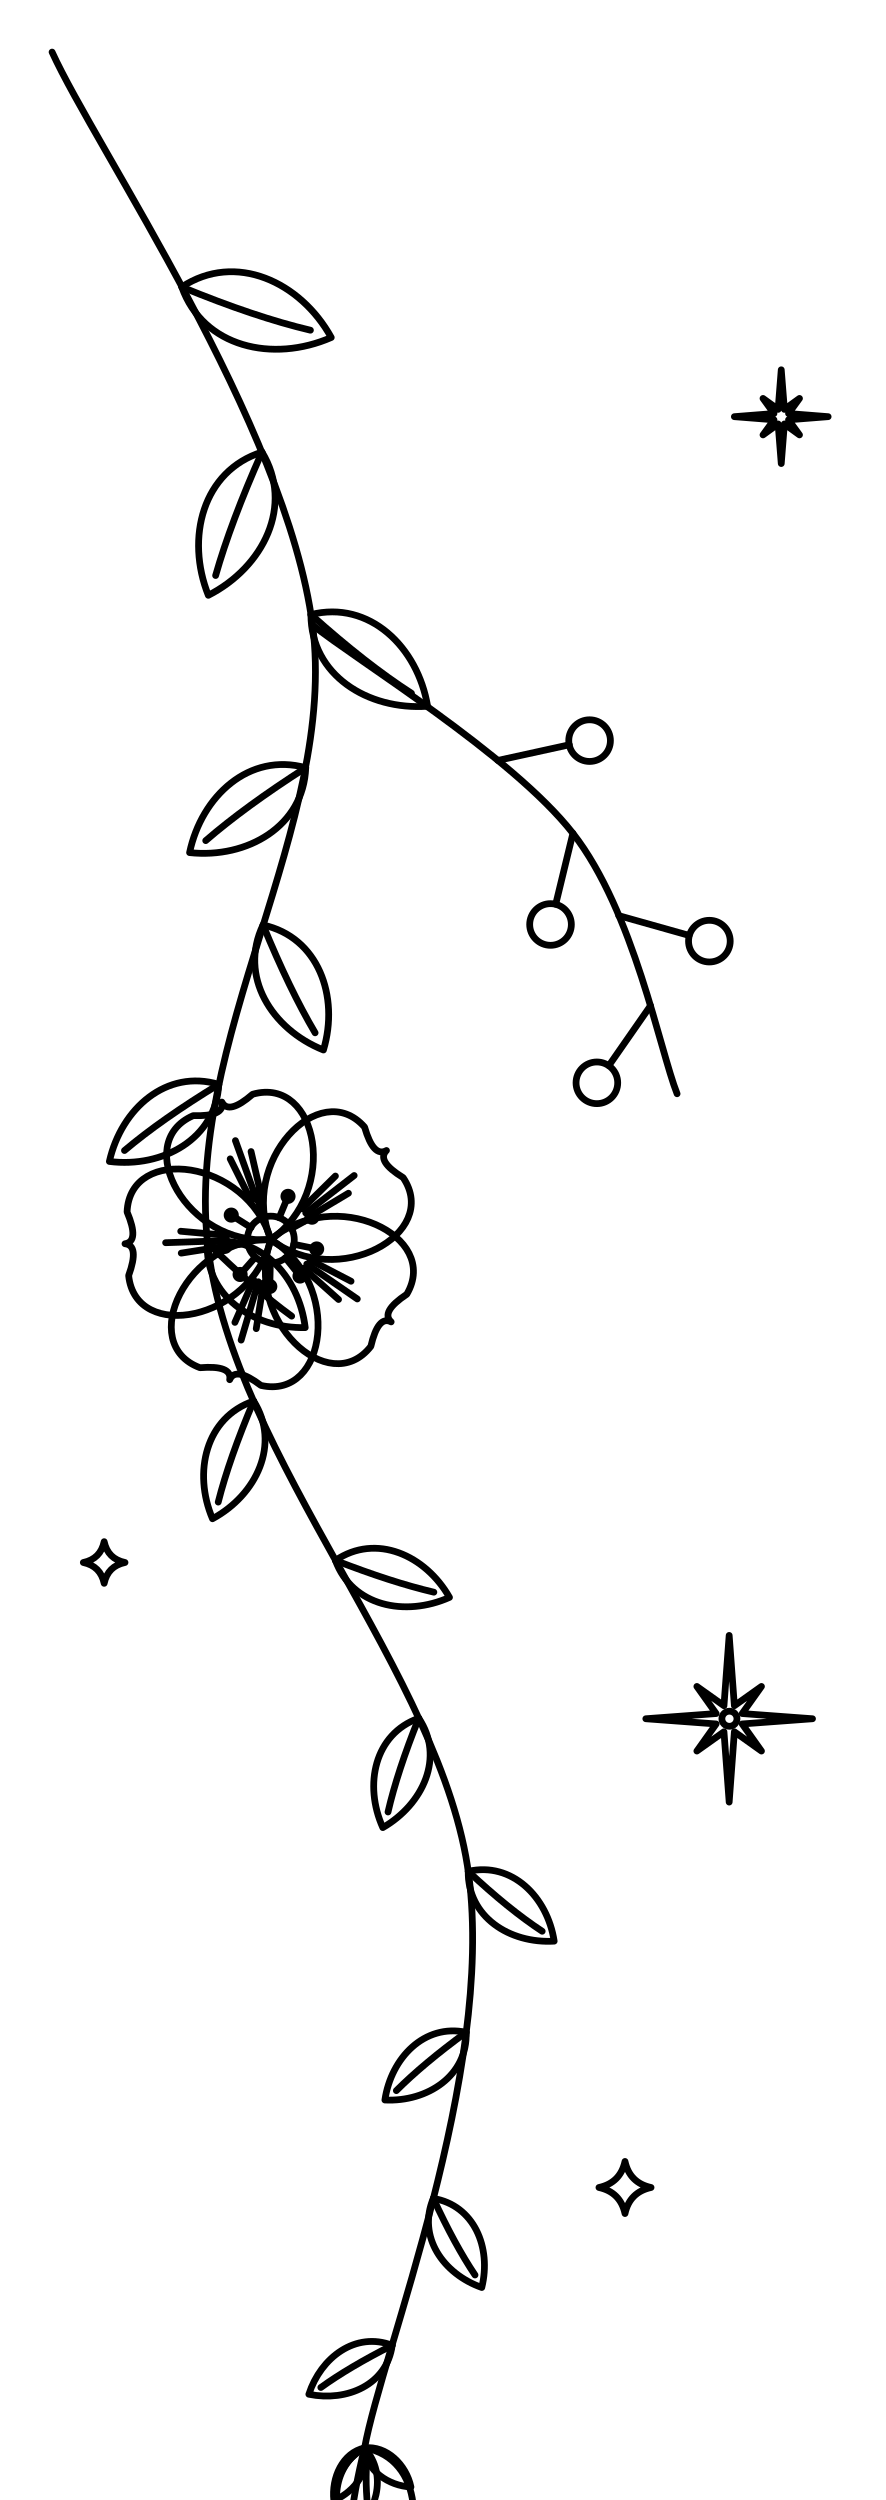
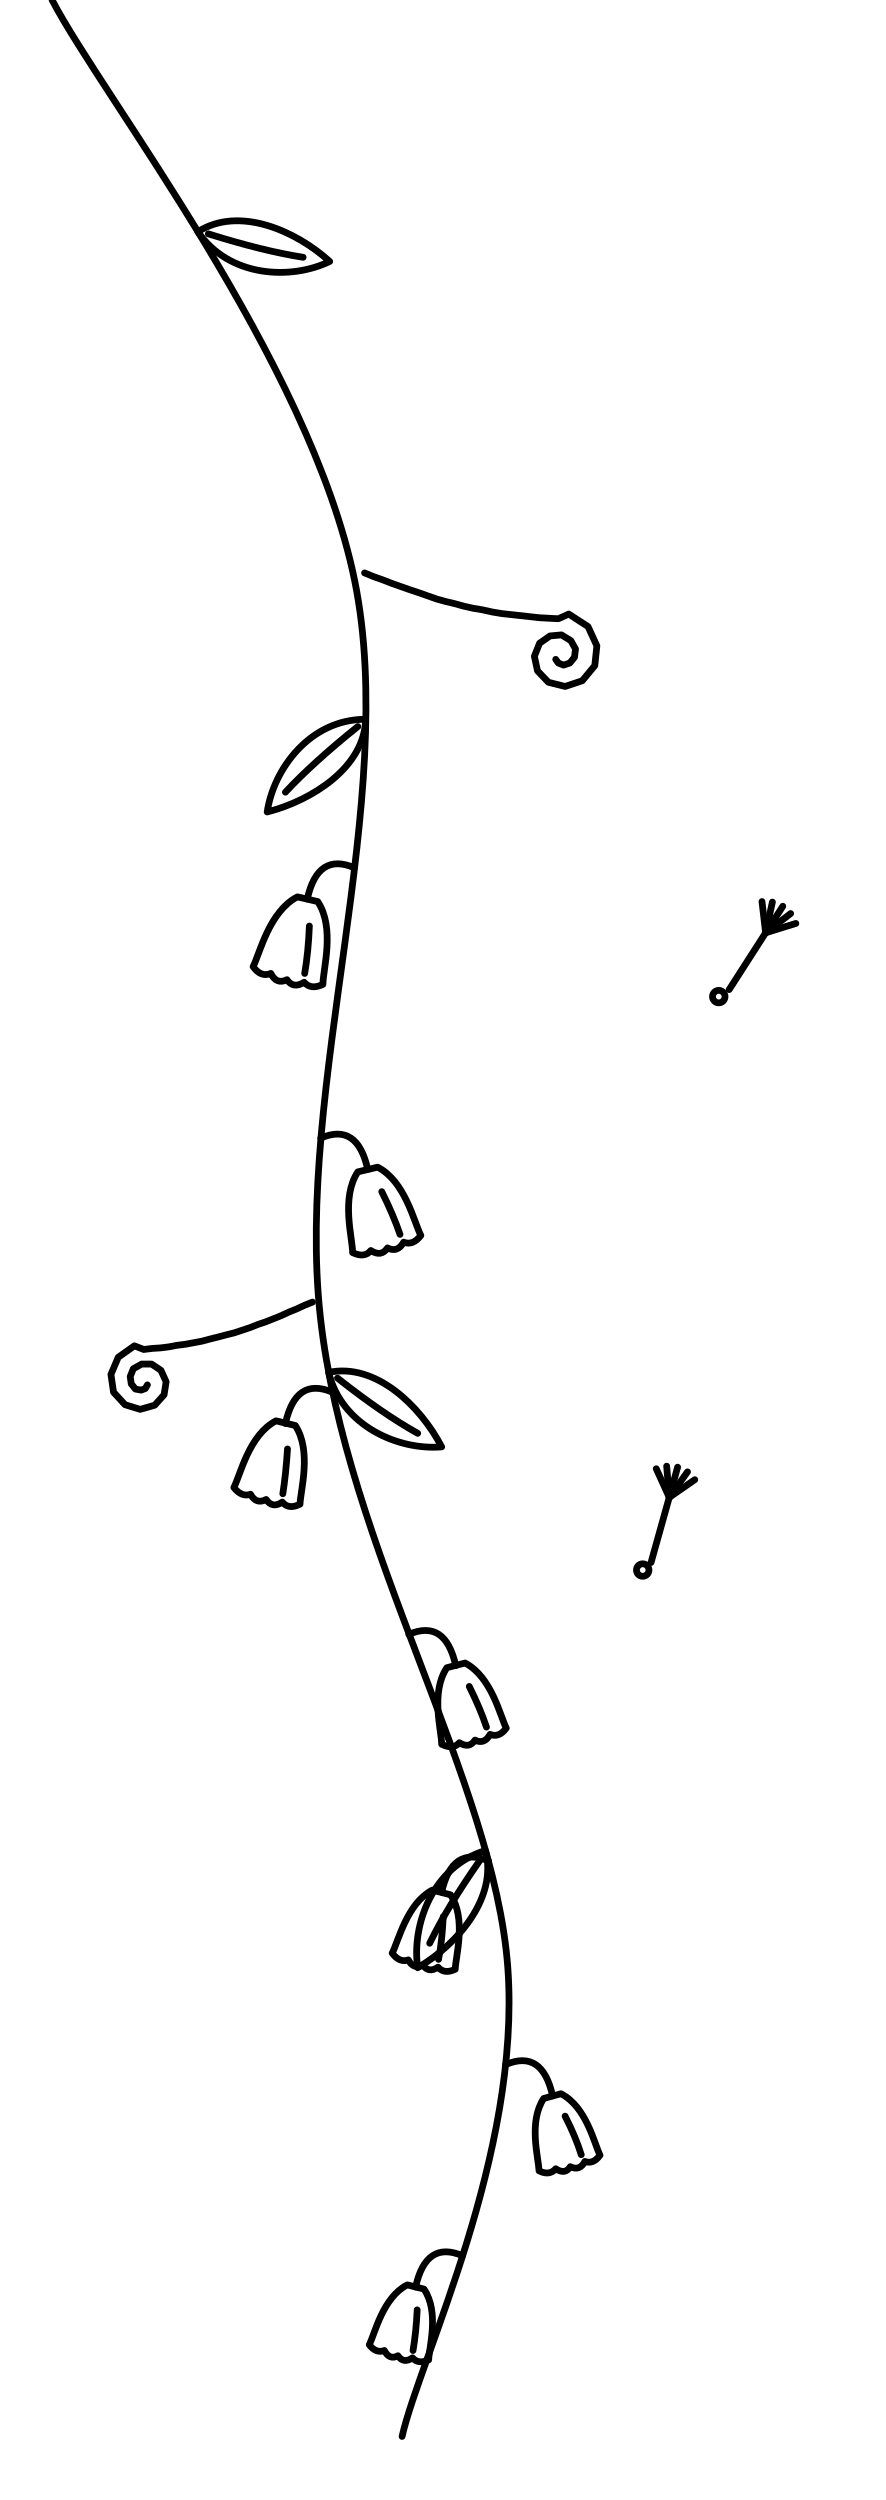
<svg xmlns="http://www.w3.org/2000/svg" viewBox="0 0 170 480" fill="none" stroke="currentColor" stroke-width="1.3" stroke-linecap="round" stroke-linejoin="round" aria-hidden="true">
-   <path pathLength="1" d="M10 10C18.3 28.3 55 81.7 60 120C65 158.3 35 200 40 240C45 280 85 321.7 90 360C95 398.3 73.3 451.7 70 470" />
-   <path pathLength="1" d="M34.9 55.1C39 66.7 52.4 69.7 63.6 64.8C57.7 54.1 45.2 48.3 34.9 55.1" />
-   <path pathLength="1" d="M34.9 55.1Q49 60.9 59.6 63.4" />
-   <path pathLength="1" d="M50.3 86.8C38.9 90.4 35.6 103.3 40 114.3C50.6 108.9 56.5 97 50.3 86.8" />
-   <path pathLength="1" d="M50.3 86.8Q44.3 100.3 41.4 110.5" />
-   <path pathLength="1" d="M59.7 118C59.7 129.6 70.6 136.4 82.1 135.6C80.2 124.2 70.9 115.2 59.7 118" />
-   <path pathLength="1" d="M59.7 118Q70.3 127.5 79 133.1" />
-   <path pathLength="1" d="M58.7 147.4C47.9 144.4 38.7 152.8 36.4 163.7C47.5 164.9 58.3 158.6 58.7 147.4" />
-   <path pathLength="1" d="M58.7 147.4Q47 154.9 39.5 161.4" />
-   <path pathLength="1" d="M50.5 177.6C45.8 187.4 52.1 197.6 62.1 201.6C65.2 191.3 61.1 179.9 50.5 177.6" />
-   <path pathLength="1" d="M50.5 177.6Q55.6 190 60.5 198.3" />
-   <path pathLength="1" d="M42 208.2C32 205.2 23.3 212.8 21 223C31.3 224.3 41.5 218.6 42 208.2" />
-   <path pathLength="1" d="M42 208.2Q31 214.9 23.9 220.9" />
-   <path pathLength="1" d="M39.8 238.6C39.3 248.7 48.5 255.1 58.6 254.9C57.4 244.9 49.7 236.7 39.8 238.6" />
-   <path pathLength="1" d="M39.8 238.6Q48.7 247.4 56 252.7" />
-   <path pathLength="1" d="M48.7 269C39.5 272.1 37 282.7 40.8 291.6C49.3 287 53.9 277.2 48.7 269" />
-   <path pathLength="1" d="M48.7 269Q44 280.1 41.9 288.4" />
-   <path pathLength="1" d="M64.4 299.6C67.6 308.4 77.8 310.5 86.3 306.7C81.7 298.6 72.2 294.3 64.4 299.6" />
-   <path pathLength="1" d="M64.4 299.6Q75.2 303.8 83.3 305.7" />
-   <path pathLength="1" d="M80.4 329.9C71.9 332.9 69.8 342.7 73.5 350.9C81.3 346.4 85.4 337.3 80.4 329.9" />
-   <path pathLength="1" d="M80.4 329.9Q76.3 340.1 74.5 347.9" />
-   <path pathLength="1" d="M89.9 359.3C89.8 368 97.8 373.2 106.4 372.7C105.1 364.2 98.3 357.4 89.9 359.3" />
-   <path pathLength="1" d="M89.9 359.3Q97.7 366.6 104.1 370.8" />
-   <path pathLength="1" d="M89.5 390.2C81.5 388.5 75.1 395.1 73.9 403.2C82.1 403.6 89.8 398.5 89.5 390.2" />
-   <path pathLength="1" d="M89.5 390.2Q81.3 396.2 76.1 401.4" />
-   <path pathLength="1" d="M83.2 422.1C80.1 429.4 85.1 436.6 92.5 439.2C94.4 431.5 91 423.4 83.2 422.1" />
-   <path pathLength="1" d="M83.2 422.1Q87.3 431 91.2 436.8" />
-   <path pathLength="1" d="M75.3 450.3C68.3 447.6 61.6 452.6 59.3 459.7C66.7 461.2 74.3 457.8 75.3 450.3" />
-   <path pathLength="1" d="M75.3 450.3Q67 454.5 61.6 458.4" />
-   <path pathLength="1" d="M70 470C63.9 473.3 63.2 481.3 66.8 487.3C72.3 482.9 74.6 475.3 70 470" />
-   <path pathLength="1" d="M70 470Q67.9 478.5 67.3 484.9" />
-   <path pathLength="1" d="M70 470C59.9 475.7 64.7 490.7 74.4 495.6C81.9 487.7 81.4 472 70 470" />
-   <path pathLength="1" d="M70.4 472.6Q69.7 484.6 74 493.1" />
-   <path pathLength="1" d="M70 470C65.8 470.9 63.6 475.7 64.1 480.1C68.2 478.4 71.2 474.1 70 470" />
-   <path pathLength="1" d="M70 470C70.2 474.3 74.6 477.3 78.9 477.5C78 473.2 74.2 469.5 70 470" />
-   <path pathLength="1" d="M52 238C46.6 253.3 63.2 268.8 71.2 258.5Q72.6 252.5 75.1 253.8Q73 251.9 78.1 248.5C84.7 237.3 64.3 227.5 52 238" />
-   <path pathLength="1" d="M59.5 241.9L67.4 246" />
-   <path pathLength="1" d="M58.9 242.7L68.6 249.4" />
-   <path pathLength="1" d="M58.3 243.5L65 249.5" />
-   <path pathLength="1" d="M52 238C35.8 237.6 26.2 258.1 38.4 262.6Q44.6 262.1 44.1 264.9Q45.2 262.3 50.1 266C62.8 268.9 65.8 246.4 52 238" />
-   <path pathLength="1" d="M50.6 246.3L49.2 255.1" />
-   <path pathLength="1" d="M49.6 246.1L46.3 257.3" />
-   <path pathLength="1" d="M48.7 245.7L45.1 253.9" />
-   <path pathLength="1" d="M52 238C47.4 222.5 24.9 219.7 24.4 232.7Q26.8 238.4 24 238.8Q26.8 239.1 24.7 244.9C26 257.8 48.2 253.7 52 238" />
-   <path pathLength="1" d="M43.7 239.2L34.8 240.6" />
-   <path pathLength="1" d="M43.6 238.2L31.8 238.6" />
-   <path pathLength="1" d="M43.6 237.2L34.7 236.4" />
-   <path pathLength="1" d="M52 238C65.3 228.8 61.1 206.5 48.5 210.1Q43.9 214.1 42.6 211.6Q43.2 214.4 37.1 214.2C25.1 219.4 35.9 239.3 52 238" />
-   <path pathLength="1" d="M48.2 230.5L44.2 222.5" />
-   <path pathLength="1" d="M49.2 230.1L45.2 219" />
-   <path pathLength="1" d="M50.2 229.8L48.2 221.1" />
-   <path pathLength="1" d="M52 238C64.9 247.8 84.7 236.9 77.4 226.1Q72.2 222.9 74.2 220.9Q71.7 222.3 70 216.4C61.4 206.6 45.8 223.1 52 238" />
-   <path pathLength="1" d="M58 232.1L64.4 225.8" />
-   <path pathLength="1" d="M58.7 232.9L68 225.7" />
-   <path pathLength="1" d="M59.2 233.7L66.9 229.1" />
-   <path pathLength="1" d="M47.5 238a4.5 4.5 0 1 0 9 0a4.5 4.5 0 1 0 -9 0" />
-   <path pathLength="1" d="M54.8 241.5L57.6 245" />
-   <path pathLength="1" d="M56.8 245a0.8 0.8 0 1 0 1.6 0a0.8 0.8 0 1 0 -1.6 0" />
-   <path pathLength="1" d="M51.9 242.5L51.8 247" />
-   <path pathLength="1" d="M51 247a0.8 0.8 0 1 0 1.6 0a0.8 0.8 0 1 0 -1.6 0" />
-   <path pathLength="1" d="M49 241.4L46.1 244.7" />
-   <path pathLength="1" d="M45.3 244.7a0.8 0.8 0 1 0 1.6 0a0.8 0.8 0 1 0 -1.6 0" />
-   <path pathLength="1" d="M47.6 238.7L43.1 239.3" />
-   <path pathLength="1" d="M42.4 239.3a0.8 0.8 0 1 0 1.6 0a0.8 0.8 0 1 0 -1.6 0" />
-   <path pathLength="1" d="M48.2 235.7L44.4 233.3" />
-   <path pathLength="1" d="M43.6 233.3a0.8 0.8 0 1 0 1.6 0a0.8 0.8 0 1 0 -1.6 0" />
-   <path pathLength="1" d="M50.6 233.7L49.2 229.5" />
-   <path pathLength="1" d="M48.4 229.5a0.8 0.8 0 1 0 1.6 0a0.8 0.8 0 1 0 -1.6 0" />
-   <path pathLength="1" d="M53.6 233.8L55.3 229.7" />
-   <path pathLength="1" d="M54.5 229.7a0.8 0.8 0 1 0 1.6 0a0.8 0.8 0 1 0 -1.6 0" />
-   <path pathLength="1" d="M55.9 235.9L59.9 233.7" />
-   <path pathLength="1" d="M59.1 233.7a0.8 0.8 0 1 0 1.6 0a0.8 0.8 0 1 0 -1.6 0" />
-   <path pathLength="1" d="M56.4 238.9L60.8 239.8" />
-   <path pathLength="1" d="M60 239.8a0.8 0.8 0 1 0 1.6 0a0.8 0.8 0 1 0 -1.6 0" />
-   <path pathLength="1" d="M60 120C68.3 126.7 98.3 145 110 160C121.7 175 126.7 201.7 130 210" />
-   <path pathLength="1" d="M95.6 146L109.3 143" />
-   <path pathLength="1" d="M109.2 142.2a4 4 0 1 0 8 0a4 4 0 1 0 -8 0" />
-   <path pathLength="1" d="M110 160L106.7 173.6" />
-   <path pathLength="1" d="M101.7 177.5a4 4 0 1 0 8 0a4 4 0 1 0 -8 0" />
-   <path pathLength="1" d="M118.8 175.8L132.3 179.6" />
-   <path pathLength="1" d="M132.2 180.7a4 4 0 1 0 8 0a4 4 0 1 0 -8 0" />
-   <path pathLength="1" d="M124.9 193.1L116.9 204.6" />
-   <path pathLength="1" d="M110.6 207.9a4 4 0 1 0 8 0a4 4 0 1 0 -8 0" />
-   <path pathLength="1" d="M140 314L141 327.5L146.2 323.8L142.5 329L156 330L142.5 331L146.2 336.2L141 332.5L140 346L139 332.5L133.8 336.2L137.5 331L124 330L137.5 329L133.8 323.8L139 327.5Z" />
-   <path pathLength="1" d="M138.6 330a1.4 1.4 0 1 0 2.9 0a1.4 1.4 0 1 0 -2.9 0" />
-   <path pathLength="1" d="M150 71L150.6 78.6L153.5 76.5L151.4 79.4L159 80L151.4 80.6L153.5 83.5L150.6 81.4L150 89L149.4 81.4L146.5 83.5L148.6 80.6L141 80L148.6 79.4L146.5 76.5L149.4 78.6Z" />
-   <path pathLength="1" d="M120 415Q120.9 419.1 125 420Q120.9 420.9 120 425Q119.1 420.9 115 420Q119.1 419.1 120 415Z" />
-   <path pathLength="1" d="M20 296Q20.7 299.3 24 300Q20.7 300.7 20 304Q19.3 300.7 16 300Q19.3 299.3 20 296Z" />
+   <path pathLength="1" d="M10 0C19.7 18.6 59.5 69.3 68.1 111.5C76.7 153.6 56.6 208.4 61.5 252.8C66.4 297.2 94.9 342 97.5 377.8C100.1 413.7 80.6 452.8 77.2 467.8" />
+   <path pathLength="1" d="M68 166.6Q61 163.6 59 172.6" />
+   <path pathLength="1" d="M61 173.1C64.4 178.2 62 186.1 62 189Q59.7 190.1 58.4 188.6Q56.3 189.9 55.1 188.1Q53.1 189.1 52 186.9Q50.1 187.7 48.6 185.6C49.9 183 51.7 175 57.1 172.2Z" />
+   <path pathLength="1" d="M59.4 177.8Q59.2 182.8 58.5 186.9" />
+   <path pathLength="1" d="M61.6 218.5Q68.6 215.5 70.6 224.5" />
+   <path pathLength="1" d="M72.5 224.1C77.8 226.8 79.5 234.7 80.8 237.2Q79.3 239.2 77.5 238.5Q76.3 240.6 74.4 239.6Q73.2 241.4 71.2 240.1Q70 241.6 67.7 240.5C67.7 237.7 65.4 230 68.7 225Z" />
+   <path pathLength="1" d="M73.3 228.8Q75.5 233.2 76.8 237" />
+   <path pathLength="1" d="M63.8 267.3Q56.8 264.3 54.8 273.3" />
+   <path pathLength="1" d="M56.7 273.7C59.9 278.6 57.7 286.1 57.6 288.8Q55.4 289.9 54.2 288.4Q52.3 289.7 51.1 287.9Q49.2 288.9 48.1 286.9Q46.4 287.5 44.9 285.6C46.2 283.1 47.8 275.5 53 272.8Z" />
+   <path pathLength="1" d="M55.2 278.2Q54.9 283 54.3 286.8" />
+   <path pathLength="1" d="M78.5 313.8Q85.5 310.8 87.5 319.8" />
+   <path pathLength="1" d="M89.3 319.3C94.4 322 96 329.4 97.2 331.8Q95.8 333.7 94.1 333Q93 335 91.2 334.1Q90.1 335.8 88.2 334.6Q87 336 84.8 334.9C84.8 332.3 82.6 325 85.8 320.2Z" />
+   <path pathLength="1" d="M90.1 323.8Q92.2 328 93.4 331.6" />
+   <path pathLength="1" d="M93.8 357.3Q86.8 354.3 84.8 363.3" />
+   <path pathLength="1" d="M86.5 363.8C89.6 368.4 87.5 375.5 87.4 378.1Q85.3 379.1 84.1 377.7Q82.3 378.9 81.2 377.3Q79.4 378.2 78.4 376.3Q76.7 376.9 75.3 375C76.5 372.7 78.1 365.5 83 362.9Z" />
+   <path pathLength="1" d="M85.1 368Q84.9 372.6 84.2 376.2" />
+   <path pathLength="1" d="M97.1 396.4Q104.1 393.4 106.1 402.4" />
+   <path pathLength="1" d="M107.7 402C112.6 404.5 114.1 411.6 115.2 413.8Q113.9 415.6 112.3 415Q111.3 416.9 109.5 416Q108.5 417.6 106.7 416.4Q105.5 417.8 103.5 416.8C103.4 414.3 101.4 407.4 104.4 402.9Z" />
+   <path pathLength="1" d="M108.5 406.3Q110.5 410.2 111.6 413.7" />
+   <path pathLength="1" d="M88.8 433.1Q81.8 430.1 79.8 439.1" />
+   <path pathLength="1" d="M81.4 439.5C84.4 443.9 82.4 450.6 82.3 453.1Q80.3 454 79.2 452.7Q77.5 453.9 76.4 452.3Q74.8 453.2 73.8 451.3Q72.2 451.9 70.9 450.2C72 448 73.5 441.1 78.2 438.7Z" />
+   <path pathLength="1" d="M80.1 443.5Q79.9 447.8 79.3 451.3" />
+   <path pathLength="1" d="M38 44.5C44 53.3 55.9 53.8 63.3 50.2C56.7 44.2 45.8 39.5 38 44.5" />
+   <path pathLength="1" d="M40 44.9Q50.5 48.2 58.2 49.4" />
+   <path pathLength="1" d="M70.2 138.1C59.5 138.1 52.5 147.7 51.3 155.9C59.9 153.7 70 147.3 70.2 138.1" />
+   <path pathLength="1" d="M68.7 139.5Q60.1 146.4 54.8 152.1" />
+   <path pathLength="1" d="M63.1 263.5C65.6 273.8 76.5 278.5 84.8 277.8C80.7 269.9 72.1 261.6 63.1 263.5" />
+   <path pathLength="1" d="M64.8 264.6Q73.4 271.4 80.2 275.2" />
+   <path pathLength="1" d="M93.2 355.3C83 358.4 79 369.7 80.2 377.8C87.9 373.3 95.6 364.3 93.2 355.3" />
+   <path pathLength="1" d="M92.2 357.1Q85.9 366.1 82.5 373.1" />
+   <path pathLength="1" d="M70 110L71.7 110.7L73.4 111.3L75.2 112L76.9 112.6L78.6 113.2L80.4 113.8L82.1 114.4L83.8 115L85.6 115.5L87.3 115.9L89.1 116.4L90.9 116.8L92.7 117.1L94.5 117.5L96.3 117.8L98.1 118L99.9 118.2L101.7 118.4L103.5 118.6L105.3 118.7L107.2 118.8L109.2 117.9L112.9 120.3L114.6 124L114.2 127.8L111.8 130.7L108.5 131.8L105.3 131L103.2 128.8L102.6 126L103.6 123.5L105.6 122.1L107.8 121.9L109.6 123L110.5 124.6L110.3 126.2L109.4 127.3L108.2 127.7L107.2 127.3L106.7 126.6" />
+   <path pathLength="1" d="M60 250L58.5 250.6L57 251.3L55.5 251.9L54 252.6L52.5 253.2L51 253.8L49.5 254.3L48 254.9L46.5 255.4L45 255.9L43.4 256.3L41.9 256.7L40.3 257.1L38.8 257.5L37.2 257.8L35.6 258.1L34 258.3L32.4 258.6L30.8 258.8L29.2 258.9L27.6 259.1L25.8 258.4L22.7 260.6L21.3 263.9L21.8 267.3L24 269.7L26.9 270.6L29.7 269.8L31.5 267.8L31.9 265.3L30.9 263.1L29.1 261.9L27.2 261.9L25.6 262.8L25 264.3L25.2 265.7L26 266.7L27.1 266.9L27.9 266.6L28.3 265.9" />
+   <path pathLength="1" d="M140 190L147 179.1" />
+   <path pathLength="1" d="M139.2 191.3a1.2 1.2 0 1 0 0 .1" />
+   <path pathLength="1" d="M147 179.1L146.3 173.1" />
+   <path pathLength="1" d="M147 179.1L148.3 173.2" />
+   <path pathLength="1" d="M147 179.1L150.3 174" />
+   <path pathLength="1" d="M147 179.1L151.8 175.4" />
+   <path pathLength="1" d="M147 179.1L152.8 177.3" />
+   <path pathLength="1" d="M125 300L128.5 287.5" />
+   <path pathLength="1" d="M124.6 301.4a1.2 1.2 0 1 0 0 .1" />
+   <path pathLength="1" d="M128.5 287.5L126 282" />
+   <path pathLength="1" d="M128.5 287.5L128 281.5" />
+   <path pathLength="1" d="M128.5 287.5L130.1 281.7" />
+   <path pathLength="1" d="M128.5 287.5L132 282.6" />
+   <path pathLength="1" d="M128.5 287.5L133.4 284.1" />
</svg>
